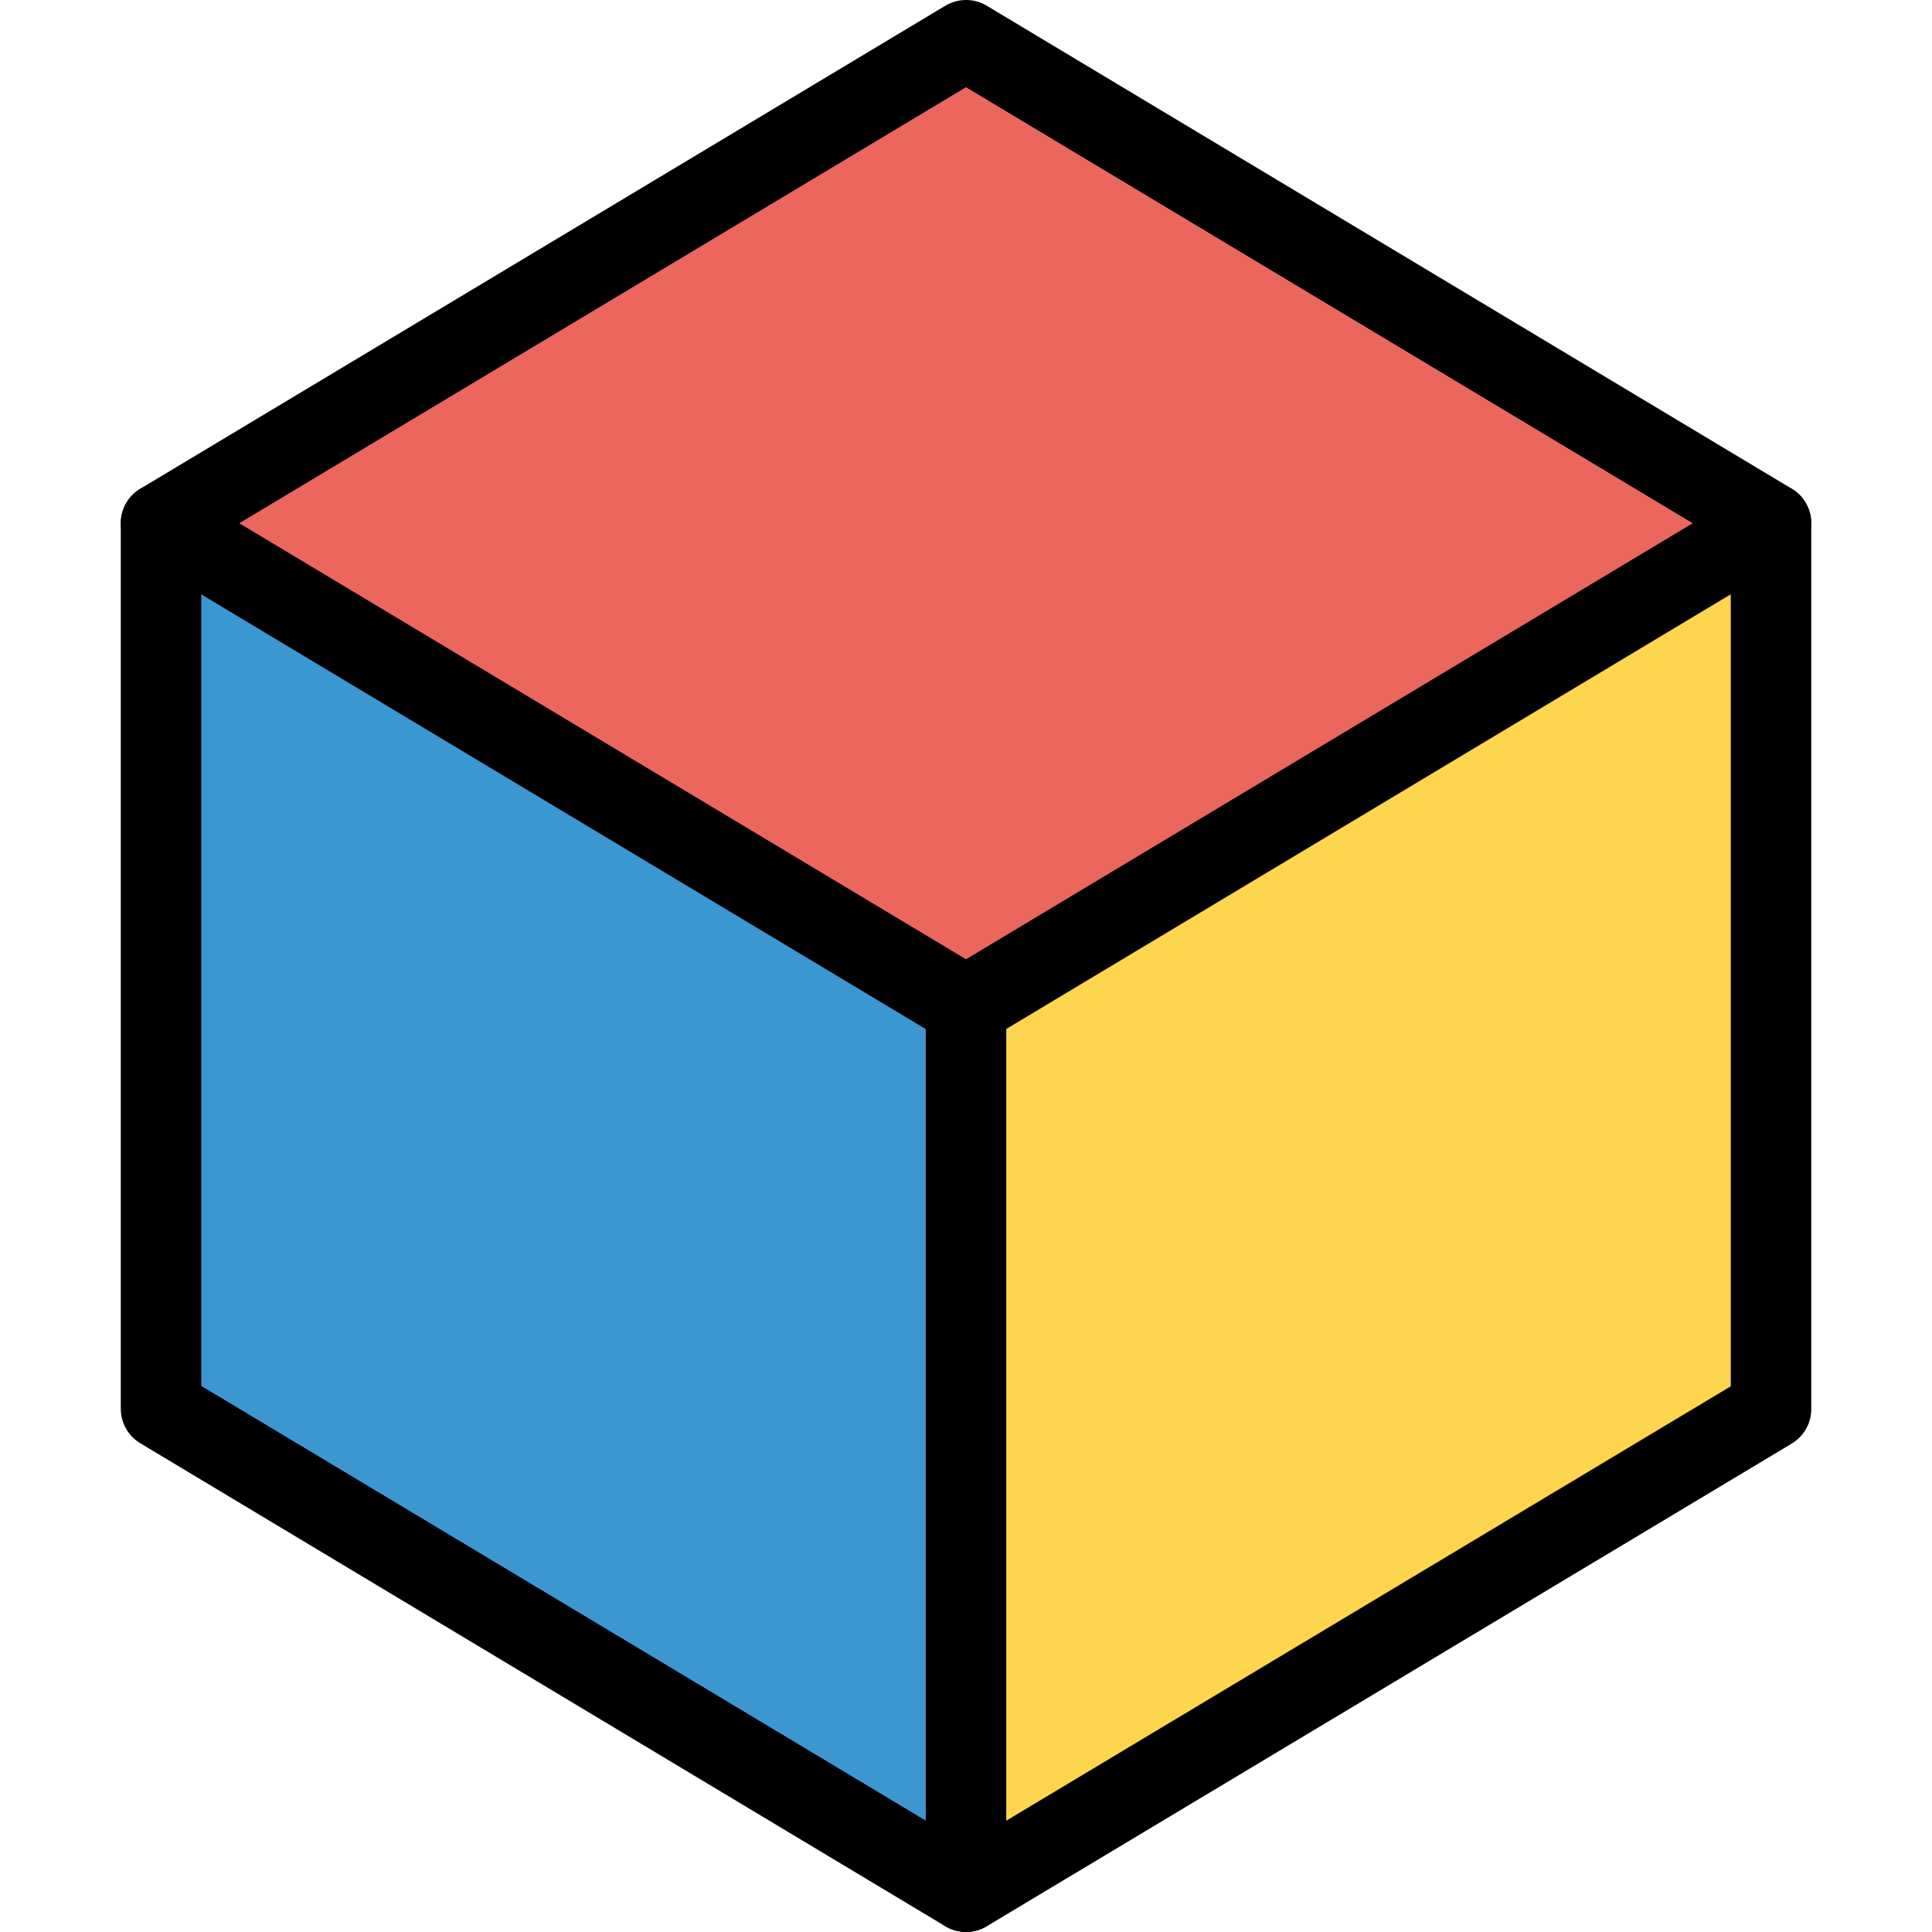
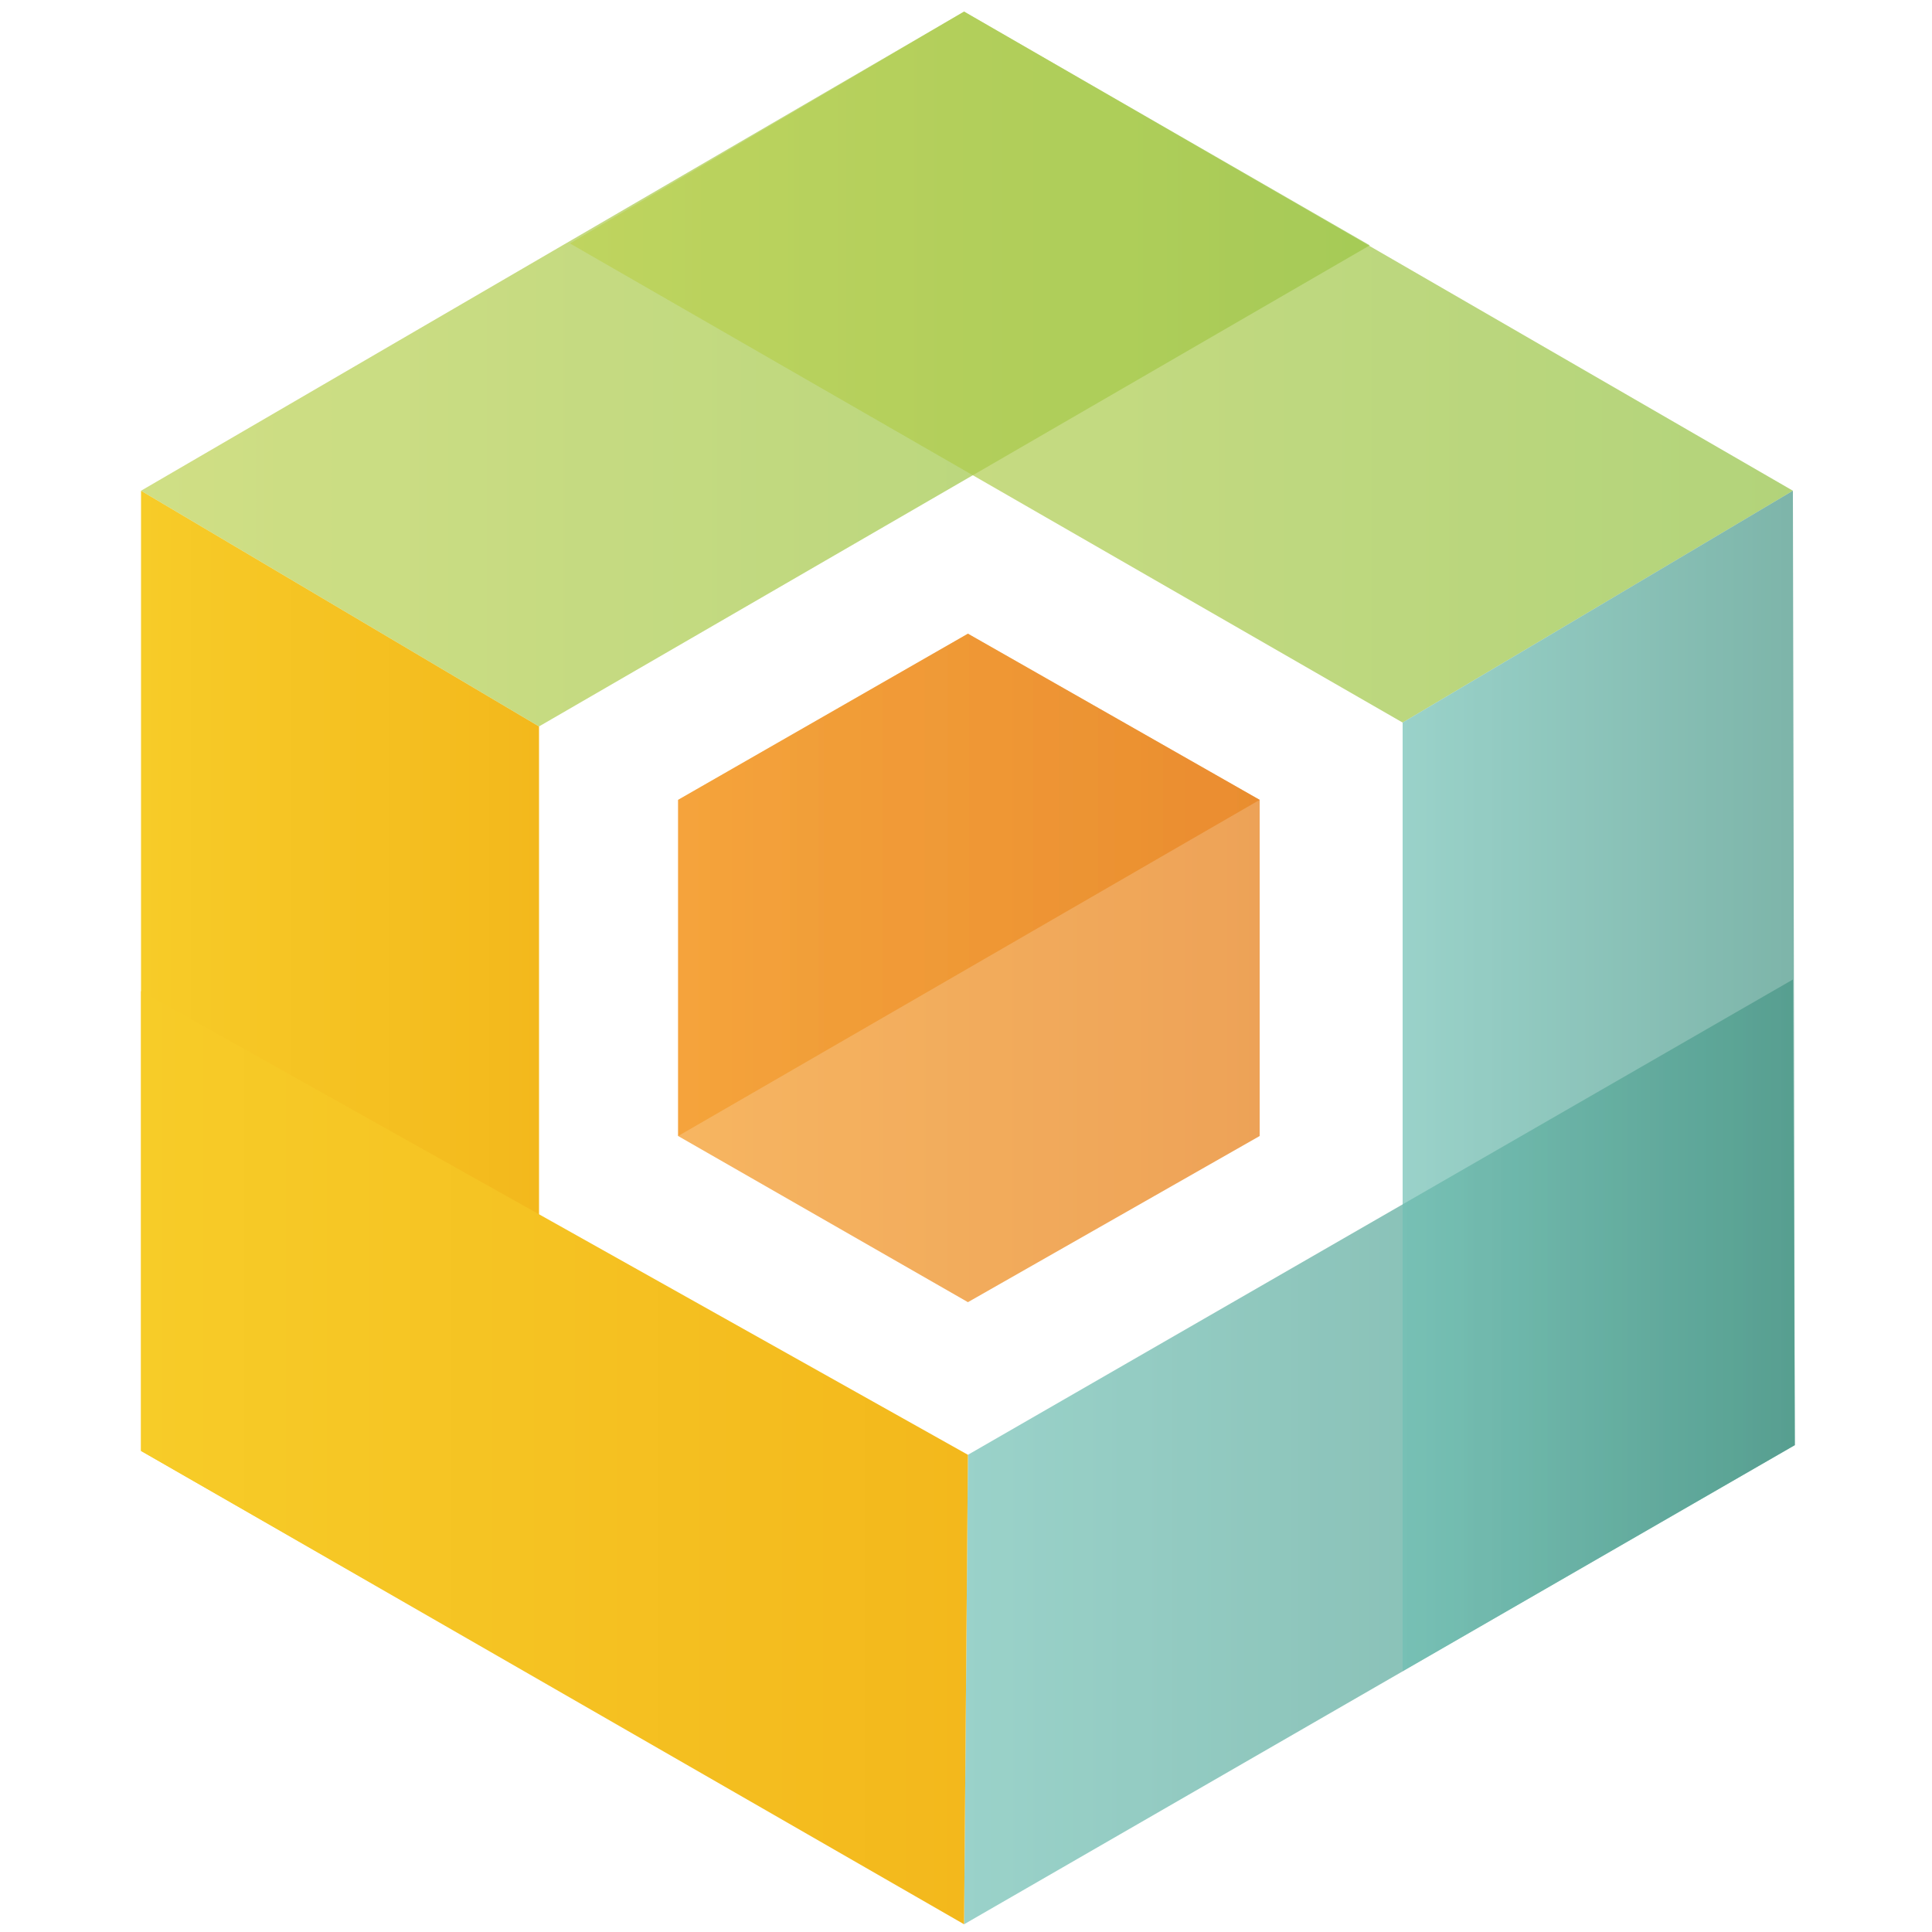
- <svg xmlns="http://www.w3.org/2000/svg" height="16px" viewBox="-32 0 512 512.005" width="16px">
-   <path d="m437.34 138.672-213.332 128-213.336-128 213.336-128zm0 0" fill="#eb675e" />
-   <path d="m224.008 266.672v234.668l-213.336-128v-234.668zm0 0" fill="#3c96d1" />
-   <path d="m437.34 138.672v234.668l-213.332 128v-234.668zm0 0" fill="#ffd54f" />
-   <path d="m224.008 512.004c-1.898 0-3.797-.512-5.484-1.512l-213.332-128c-3.223-1.941-5.184-5.398-5.184-9.152v-234.668c0-3.754 1.961-7.211 5.184-9.152l213.332-128c3.371-2.027 7.594-2.027 10.988 0l213.332 128c3.199 1.941 5.164 5.398 5.164 9.152v234.754c0 3.754-1.965 7.207-5.184 9.148l-213.336 127.918c-1.684 1-3.582 1.512-5.48 1.512zm-202.668-144.703 202.668 121.602 202.664-121.516v-222.676l-202.664-121.602-202.668 121.602zm0 0" />
-   <path d="m224.008 277.34c-1.855 0-3.754-.492-5.484-1.516l-213.332-128c-5.055-3.031-6.699-9.602-3.668-14.637 3.027-5.031 9.578-6.695 14.633-3.668l213.332 128c5.059 3.031 6.68 9.578 3.648 14.637-1.984 3.348-5.523 5.184-9.129 5.184zm0 0" />
-   <path d="m224.008 277.34c-3.629 0-7.148-1.836-9.152-5.184-3.031-5.059-1.387-11.605 3.648-14.637l213.332-128c5.055-3.027 11.605-1.387 14.637 3.648 3.027 5.035 1.387 11.605-3.648 14.633l-213.336 128c-1.707 1.047-3.605 1.539-5.48 1.539zm0 0" />
-   <path d="m224.008 512.004c-5.891 0-10.668-4.777-10.668-10.664v-234.668c0-5.887 4.777-10.668 10.668-10.668 5.887 0 10.664 4.781 10.664 10.668v234.668c0 5.887-4.777 10.664-10.664 10.664zm0 0" />
+ <svg xmlns="http://www.w3.org/2000/svg" height="16px" width="16px" viewBox="0 0 100 100">
+   <linearGradient id="A" x1="7.3" x2="27.9" y1="43.9" y2="43.9" gradientTransform="matrix(1 0 0 -1 0 100)" gradientUnits="userSpaceOnUse">
+     <stop offset="0" stop-color="#f7cc28" />
+     <stop offset="1" stop-color="#f3b81c" />
+   </linearGradient>
+   <path fill="url(#A)" d="M27.9 86.9 7.3 75.1V25.4l20.6 12.2z" />
+   <linearGradient id="B" x1="7.3" x2="70.9" y1="80.9" y2="80.9" gradientTransform="matrix(1 0 0 -1 0 100)" gradientUnits="userSpaceOnUse">
+     <stop offset="0" stop-color="#bcd151" />
+     <stop offset="1" stop-color="#92c142" />
+   </linearGradient>
+   <path fill="url(#B)" d="M49.9.6 7.3 25.4l20.6 12.2 43-24.9z" opacity=".7" />
+   <linearGradient id="C" x1="49.9" x2="92.9" y1="24.8" y2="24.8" gradientTransform="matrix(1 0 0 -1 0 100)" gradientUnits="userSpaceOnUse">
+     <stop offset="0" stop-color="#6fbfb3" />
+     <stop offset="1" stop-color="#469585" />
+   </linearGradient>
+   <path fill="url(#C)" d="m92.8 50.7.1 24.1-43 24.8.2-24.3z" opacity=".7" />
+   <linearGradient id="D" x1="7.3" x2="50.1" y1="24.5" y2="24.5" gradientTransform="matrix(1 0 0 -1 0 100)" gradientUnits="userSpaceOnUse">
+     <stop offset="0" stop-color="#f7cc28" />
+     <stop offset="1" stop-color="#f3b81c" />
+   </linearGradient>
+   <path fill="url(#D)" d="m7.3 75.1 42.6 24.5.2-24.3-42.8-24z" />
+   <linearGradient id="E" x1="29.5" x2="92.8" y1="81" y2="81" gradientTransform="matrix(1 0 0 -1 0 100)" gradientUnits="userSpaceOnUse">
+     <stop offset="0" stop-color="#bcd151" />
+     <stop offset="1" stop-color="#92c142" />
+   </linearGradient>
+   <path fill="url(#E)" d="M29.5 12.6 49.9.6l42.9 24.8-20.2 12z" opacity=".7" />
+   <linearGradient id="F" x1="72.6" x2="92.9" y1="44.1" y2="44.1" gradientTransform="matrix(1 0 0 -1 0 100)" gradientUnits="userSpaceOnUse">
+     <stop offset="0" stop-color="#6fbfb3" />
+     <stop offset="1" stop-color="#469585" />
+   </linearGradient>
+   <path fill="url(#F)" d="m92.9 74.8-.1-49.4-20.2 12v49.1z" opacity=".7" />
+   <linearGradient id="G" x1="35.1" x2="65.2" y1="49.9" y2="49.9" gradientTransform="matrix(1 0 0 -1 0 100)" gradientUnits="userSpaceOnUse">
+     <stop offset="0" stop-color="#f3961e" />
+     <stop offset="1" stop-color="#e67b10" />
+   </linearGradient>
+   <path fill="url(#G)" d="m65.2 58.8-15.1 8.6-15-8.6V41.4l15-8.6 15.1 8.6z" opacity=".7" />
+   <g opacity=".8">
+     <linearGradient id="H" x1="35.1" x2="65.2" y1="54.2" y2="54.2" gradientTransform="matrix(1 0 0 -1 0 100)" gradientUnits="userSpaceOnUse">
+       <stop offset="0" stop-color="#f3961e" />
+       <stop offset="1" stop-color="#e67b10" />
+     </linearGradient>
+     <path fill="url(#H)" d="M35.1 58.8V41.4l15-8.6 15.1 8.6" opacity=".7" />
+   </g>
</svg>
